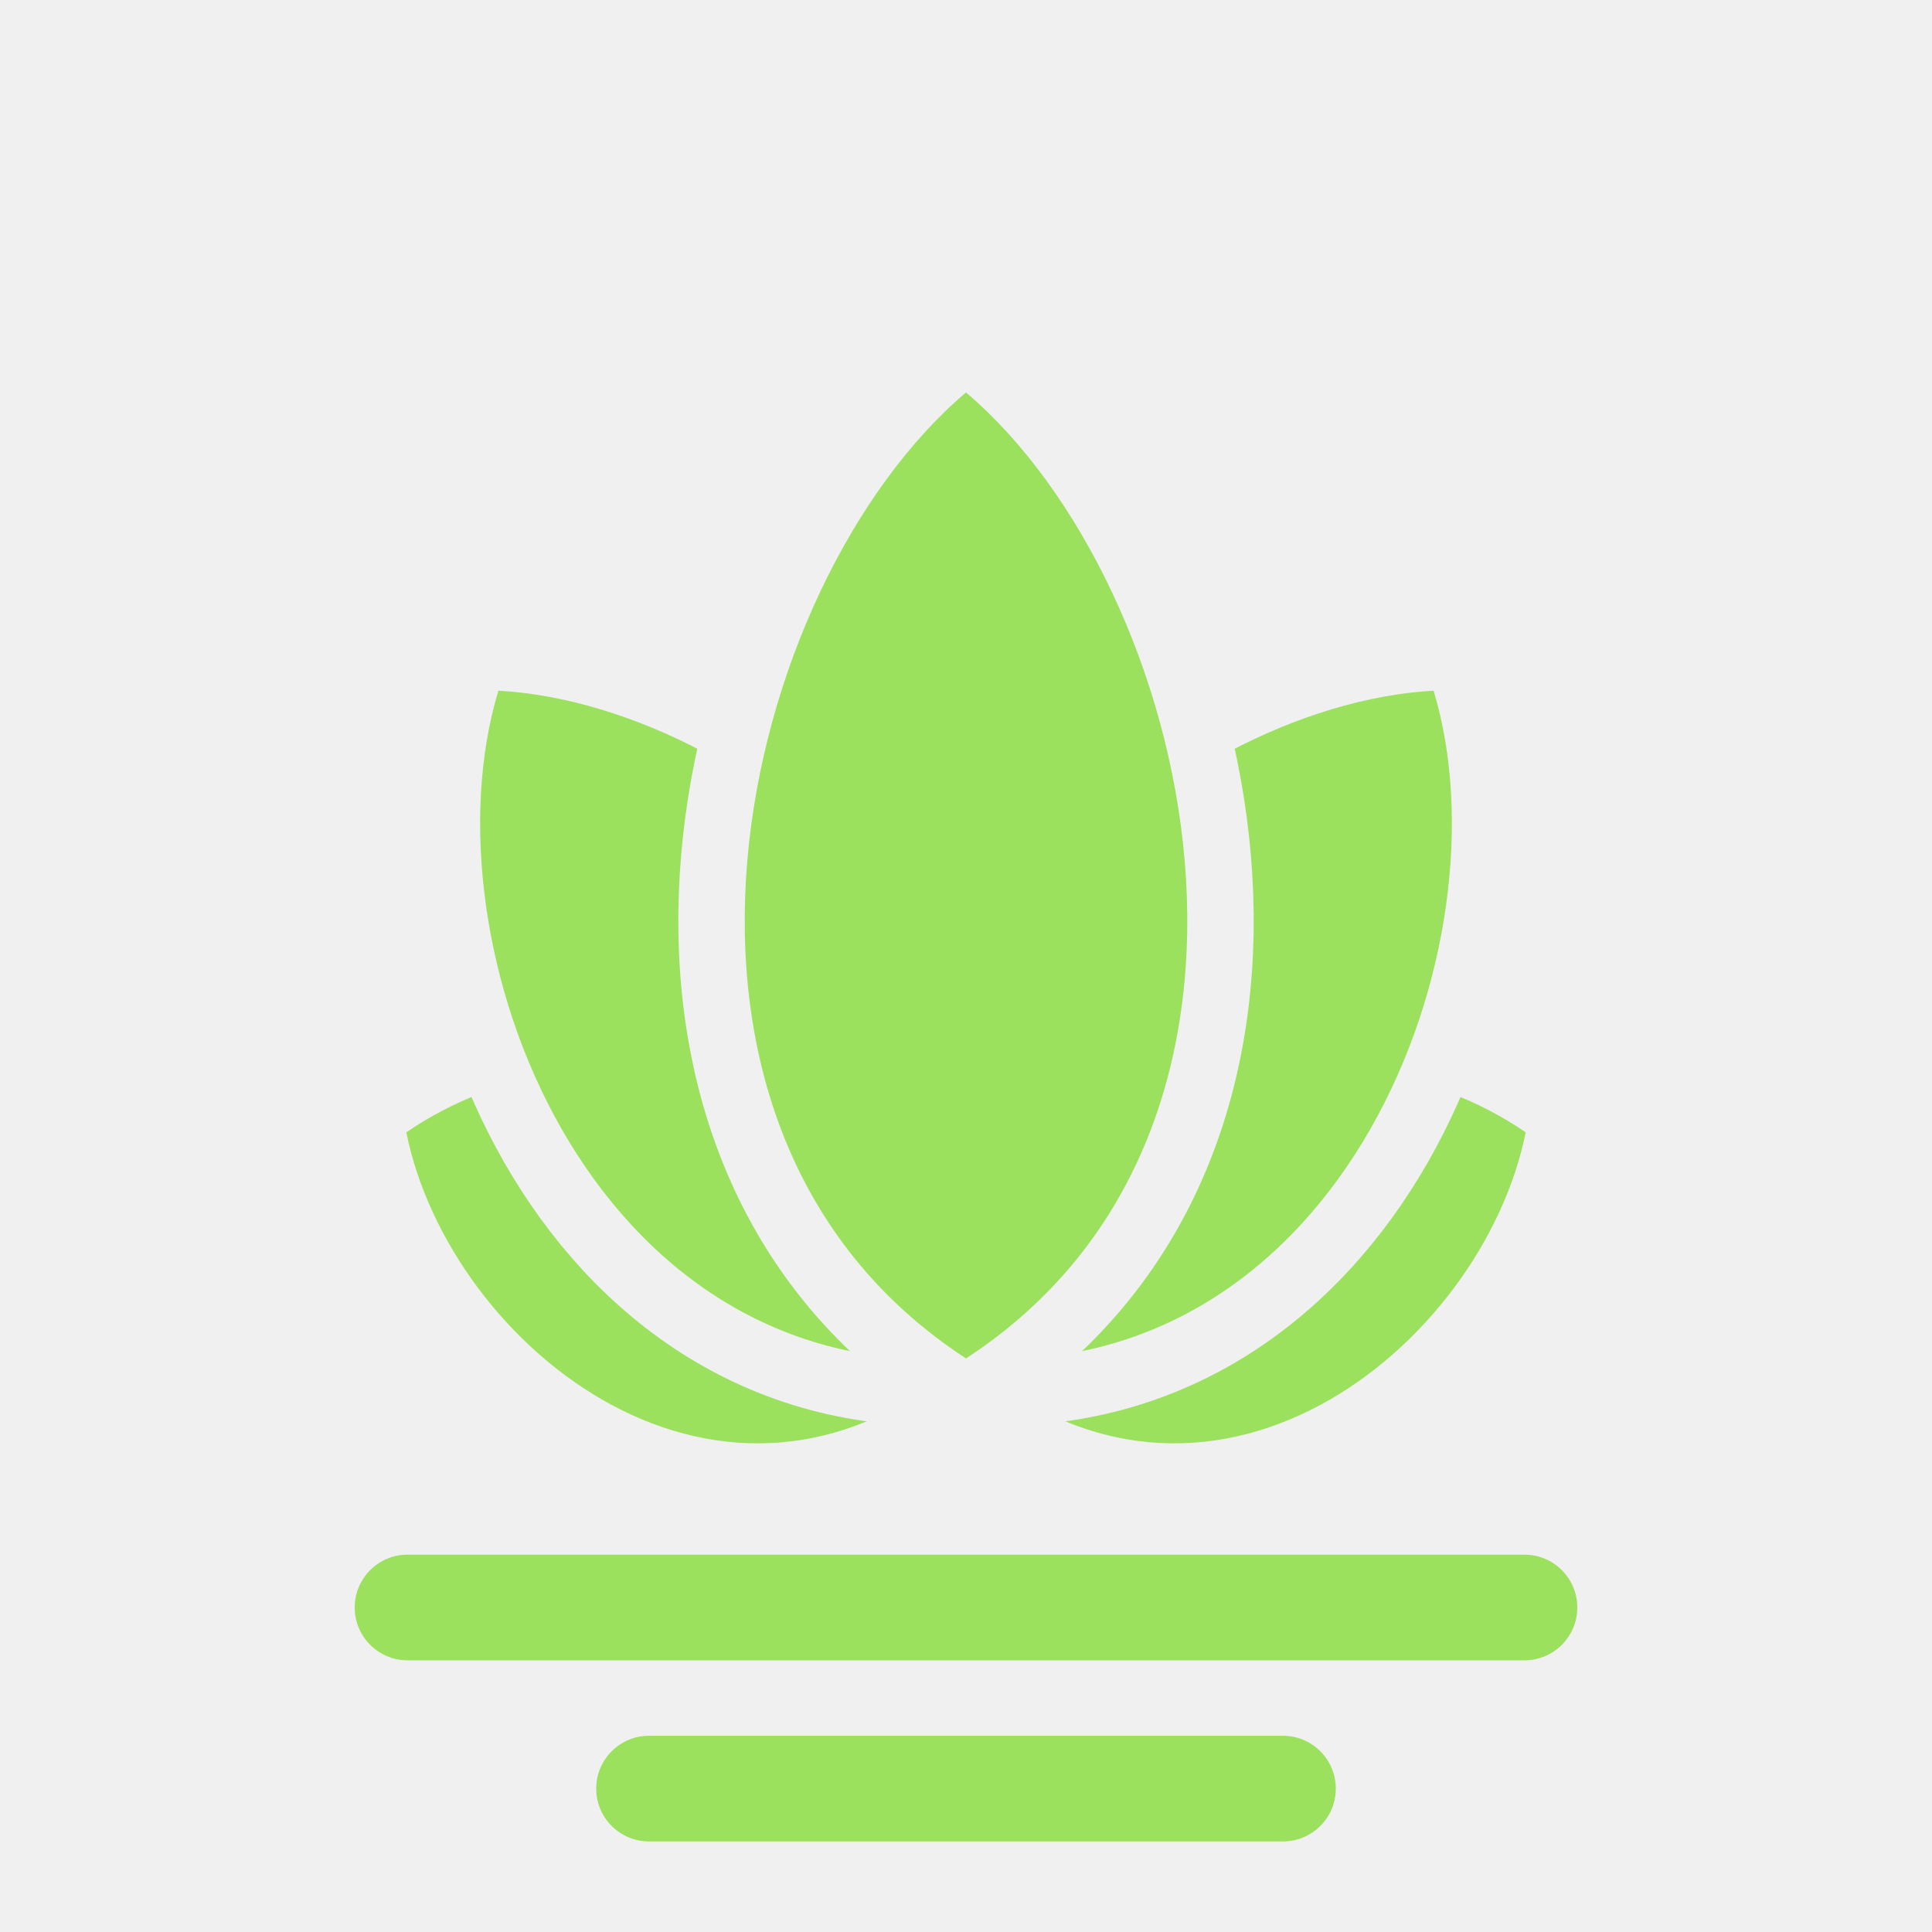
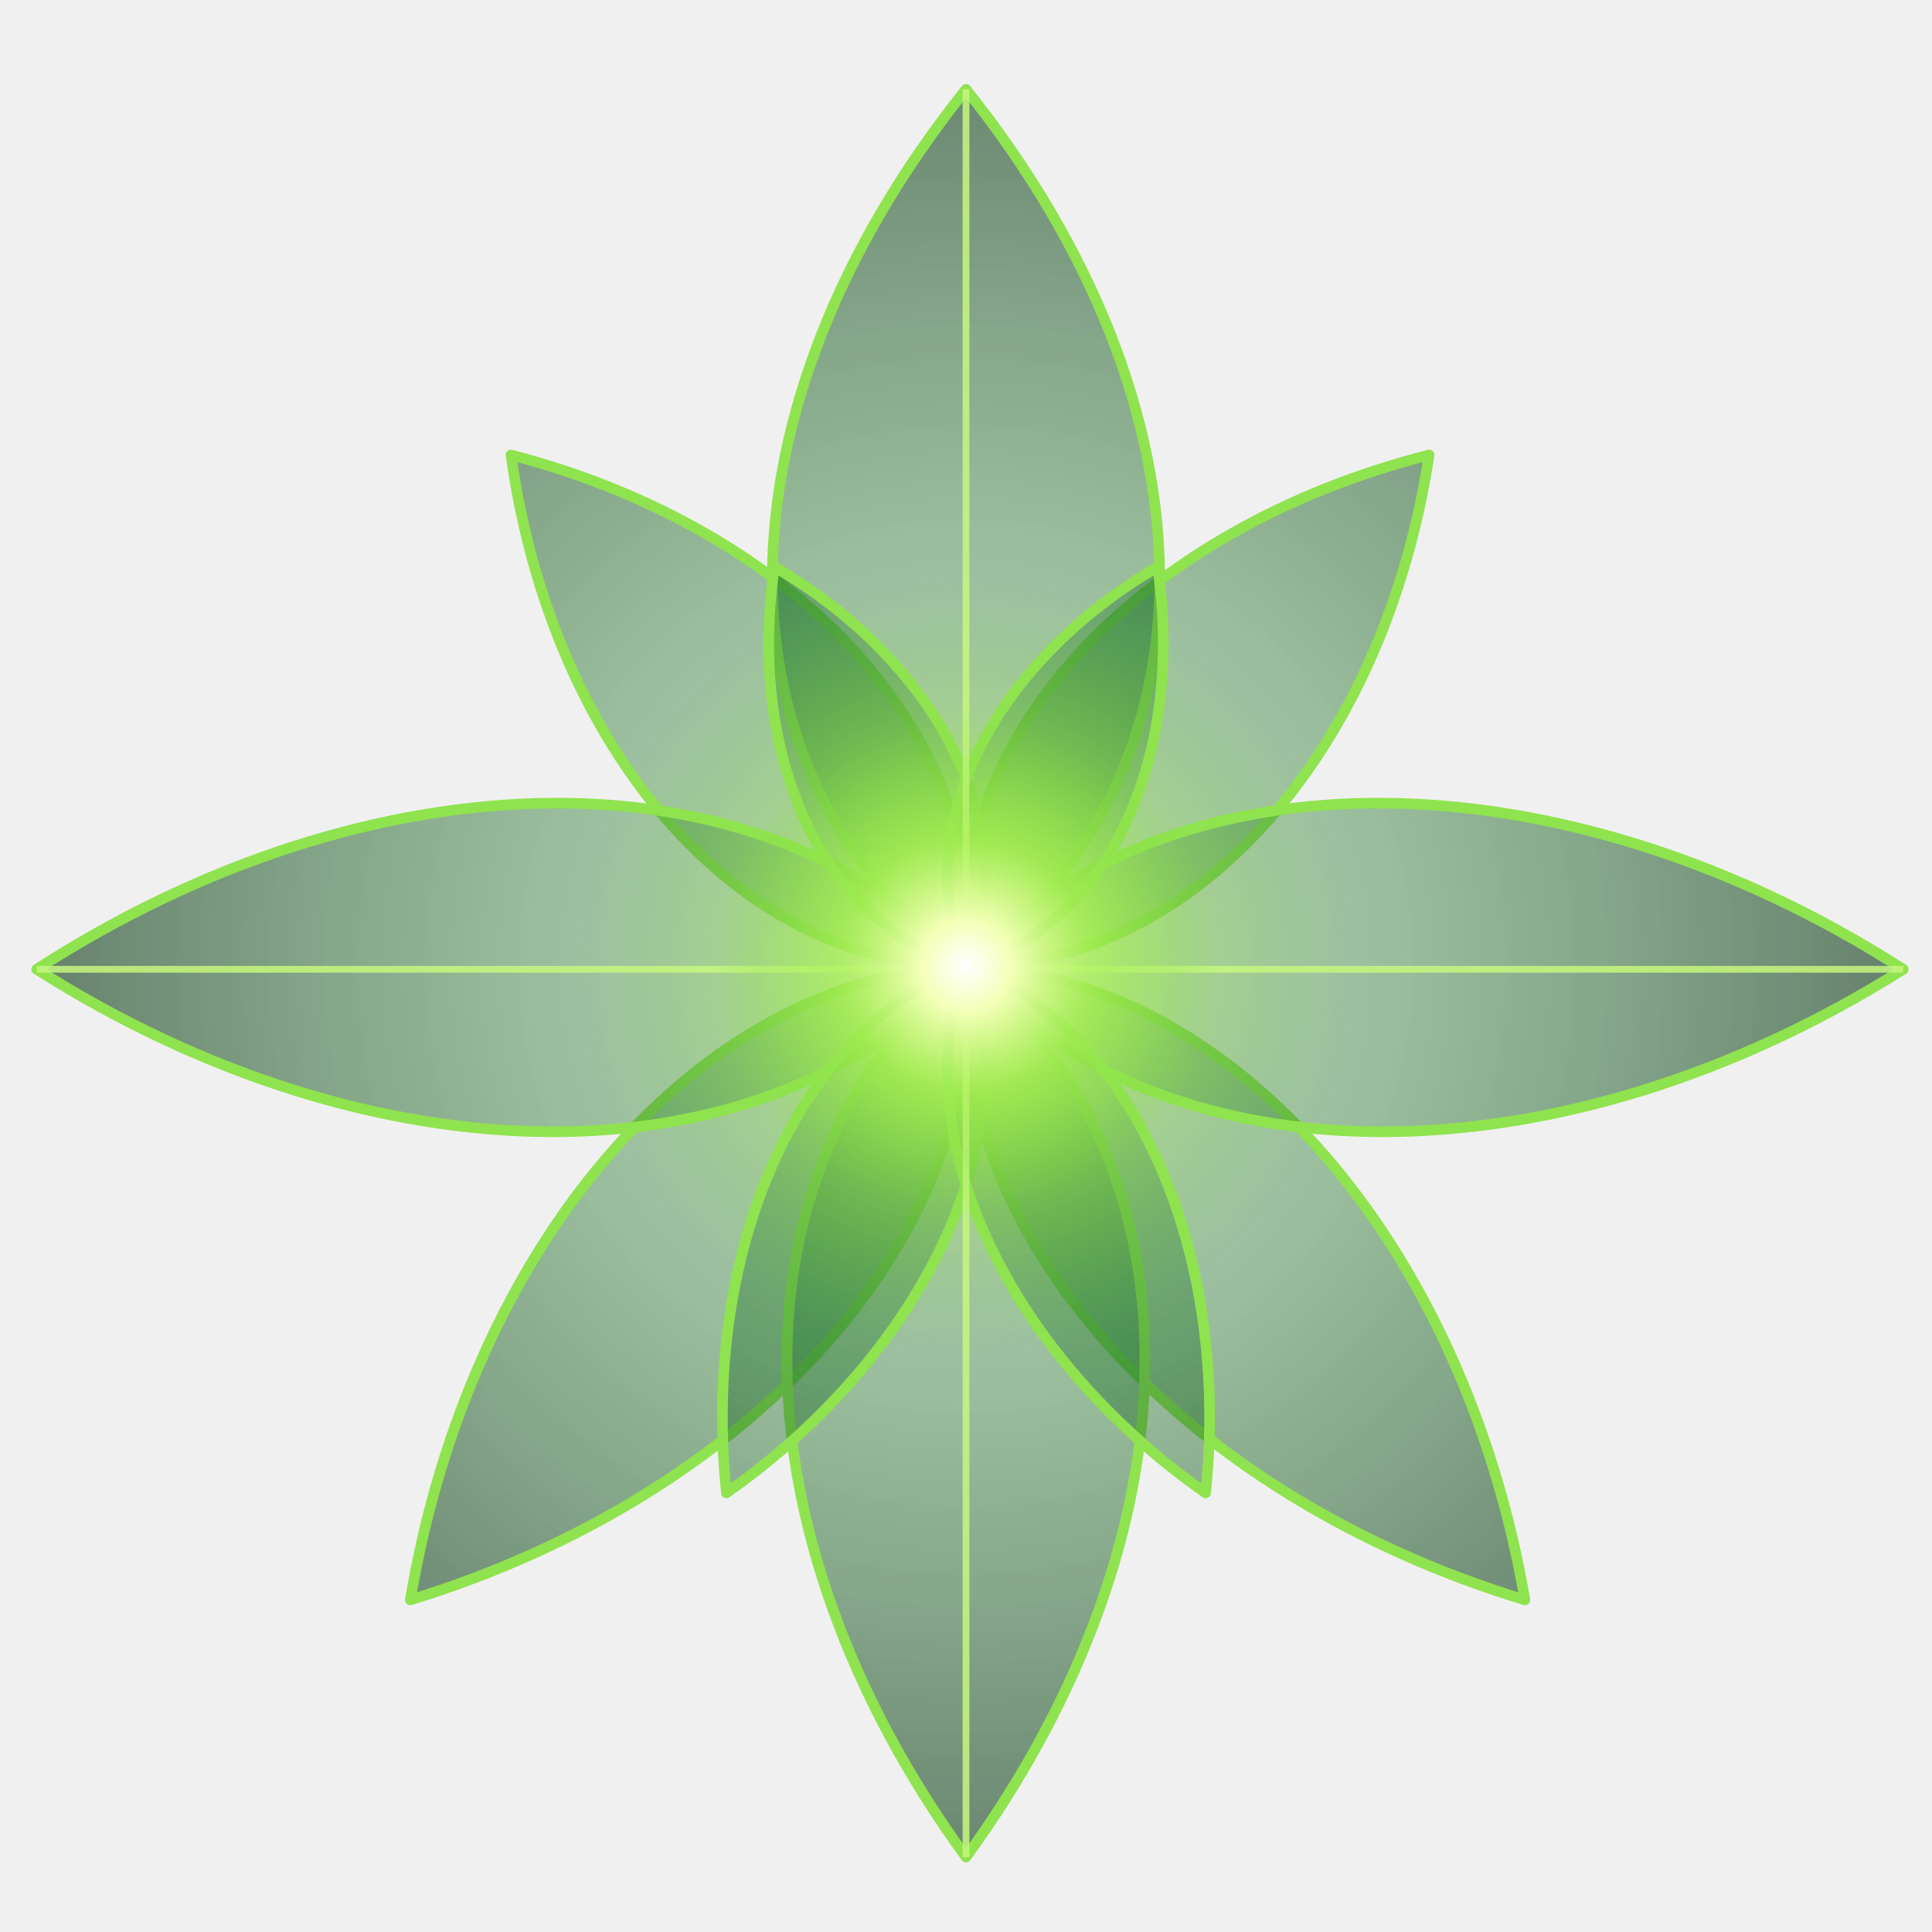
- <svg xmlns="http://www.w3.org/2000/svg" viewBox="0 0 64 64" fill="none">
-   <mask id="nl" maskUnits="userSpaceOnUse" x="0" y="0" width="64" height="64">
-     <path d="M32 45C31.1 34.42 19.44 33.38 13.46 37.51C14.89 44.63 24 51.98 32 45Z" fill="#fff" />
-     <path d="M32 45C40 51.98 49.11 44.63 50.54 37.51C44.56 33.38 32.9 34.42 32 45Z" fill="#fff" />
-     <path d="M32 45C37.09 33.52 25.25 23.36 16.51 22.88C13.97 31.26 19.48 45.86 32 45Z" fill="#000" stroke="#000" stroke-width="4.4" stroke-linejoin="round" />
-     <path d="M32 45C37.09 33.52 25.25 23.36 16.51 22.88C13.97 31.26 19.48 45.86 32 45Z" fill="#fff" />
-     <path d="M32 45C44.52 45.86 50.03 31.26 47.49 22.88C38.75 23.36 26.91 33.52 32 45Z" fill="#000" stroke="#000" stroke-width="4.4" stroke-linejoin="round" />
-     <path d="M32 45C44.52 45.86 50.03 31.26 47.49 22.88C38.75 23.36 26.91 33.52 32 45Z" fill="#fff" />
-     <path d="M32 45C43.78 37.32 39.54 19.4 32 13C24.46 19.4 20.22 37.32 32 45Z" fill="#000" stroke="#000" stroke-width="4.4" stroke-linejoin="round" />
-     <path d="M32 45C43.78 37.32 39.54 19.4 32 13C24.46 19.4 20.22 37.32 32 45Z" fill="#fff" />
-   </mask>
-   <rect width="64" height="64" fill="#9BE15D" mask="url(#nl)" />
-   <path d="M13.5 51.5h37a1.75 1.75 0 0 1 0 3.5h-37a1.75 1.75 0 0 1 0-3.5Z" fill="#9BE15D" />
-   <path d="M21.5 57.5h21a1.75 1.75 0 0 1 0 3.5h-21a1.75 1.75 0 0 1 0-3.5Z" fill="#9BE15D" />
+ <svg xmlns="http://www.w3.org/2000/svg" viewBox="0 0 100 100" fill="none">
+   <defs>
+     <radialGradient id="nf-p" gradientUnits="userSpaceOnUse" cx="50" cy="50" r="50">
+       <stop offset="0" stop-color="#EAFFA0" stop-opacity=".95" />
+       <stop offset=".14" stop-color="#8EDD4A" stop-opacity=".62" />
+       <stop offset=".4" stop-color="#2A7F32" stop-opacity=".42" />
+       <stop offset="1" stop-color="#0A3316" stop-opacity=".62" />
+     </radialGradient>
+     <radialGradient id="nf-c" gradientUnits="userSpaceOnUse" cx="50" cy="50" r="13">
+       <stop offset="0" stop-color="#fff" />
+       <stop offset=".18" stop-color="#F4FFB8" />
+       <stop offset=".5" stop-color="#A9F152" stop-opacity=".55" />
+       <stop offset="1" stop-color="#7BD83A" stop-opacity="0" />
+     </radialGradient>
+   </defs>
+   <g fill="url(#nf-p)" stroke="#8FE34E" stroke-width=".55" stroke-linejoin="round">
+     <path d="M50 50C36.06 50.54 24.28 64.59 21.24 82.81C38.9 77.4 51.29 63.89 50 50Z" />
+     <path d="M50 50C48.77 63.91 61.22 77.43 78.93 82.81C75.8 64.57 63.96 50.52 50 50Z" />
+     <path d="M50 50C51.45 38.27 41.29 27.4 26.45 23.55C28.56 38.75 38.18 50.09 50 50Z" />
+     <path d="M50 50C61.86 50.15 71.66 38.8 73.97 23.55C59.02 27.35 48.69 38.22 50 50Z" />
+     <path d="M50 50C63.64 40.02 63.09 20.96 50 4.63C36.91 20.96 36.36 40.02 50 50Z" />
+     <path d="M50 50C37.4 60.15 37.9 79.51 50 96.12C62.1 79.51 62.6 60.15 50 50Z" />
+     <path d="M50 50C39.38 38.47 19.18 39 1.9 50.17C19.25 61.21 39.46 61.61 50 50Z" />
+     <path d="M50 50C60.63 61.61 81.01 61.21 98.51 50.17C81.09 39 60.71 38.47 50 50Z" />
+     <path d="M50 50C53.03 42.95 48.66 34.37 40.08 29.34C38.65 39.18 42.6 47.96 50 50Z" />
+     <path d="M50 50C57.4 47.96 61.35 39.18 59.92 29.34C51.34 34.37 46.97 42.95 50 50Z" />
+     <path d="M50 50C41.25 53.26 36.29 64.83 37.6 77.27C47.84 70.08 53.29 58.74 50 50Z" />
+     <path d="M50 50C46.71 58.74 52.16 70.08 62.4 77.27C63.71 64.83 58.75 53.26 50 50Z" />
+   </g>
+   <g stroke="#C6F77E" stroke-width=".35" stroke-opacity=".85">
+     <path d="M50 4.63V96.12" />
+     <path d="M1.9 50.17H98.51" />
+   </g>
+   <circle cx="50" cy="50" r="13" fill="url(#nf-c)" />
</svg>
